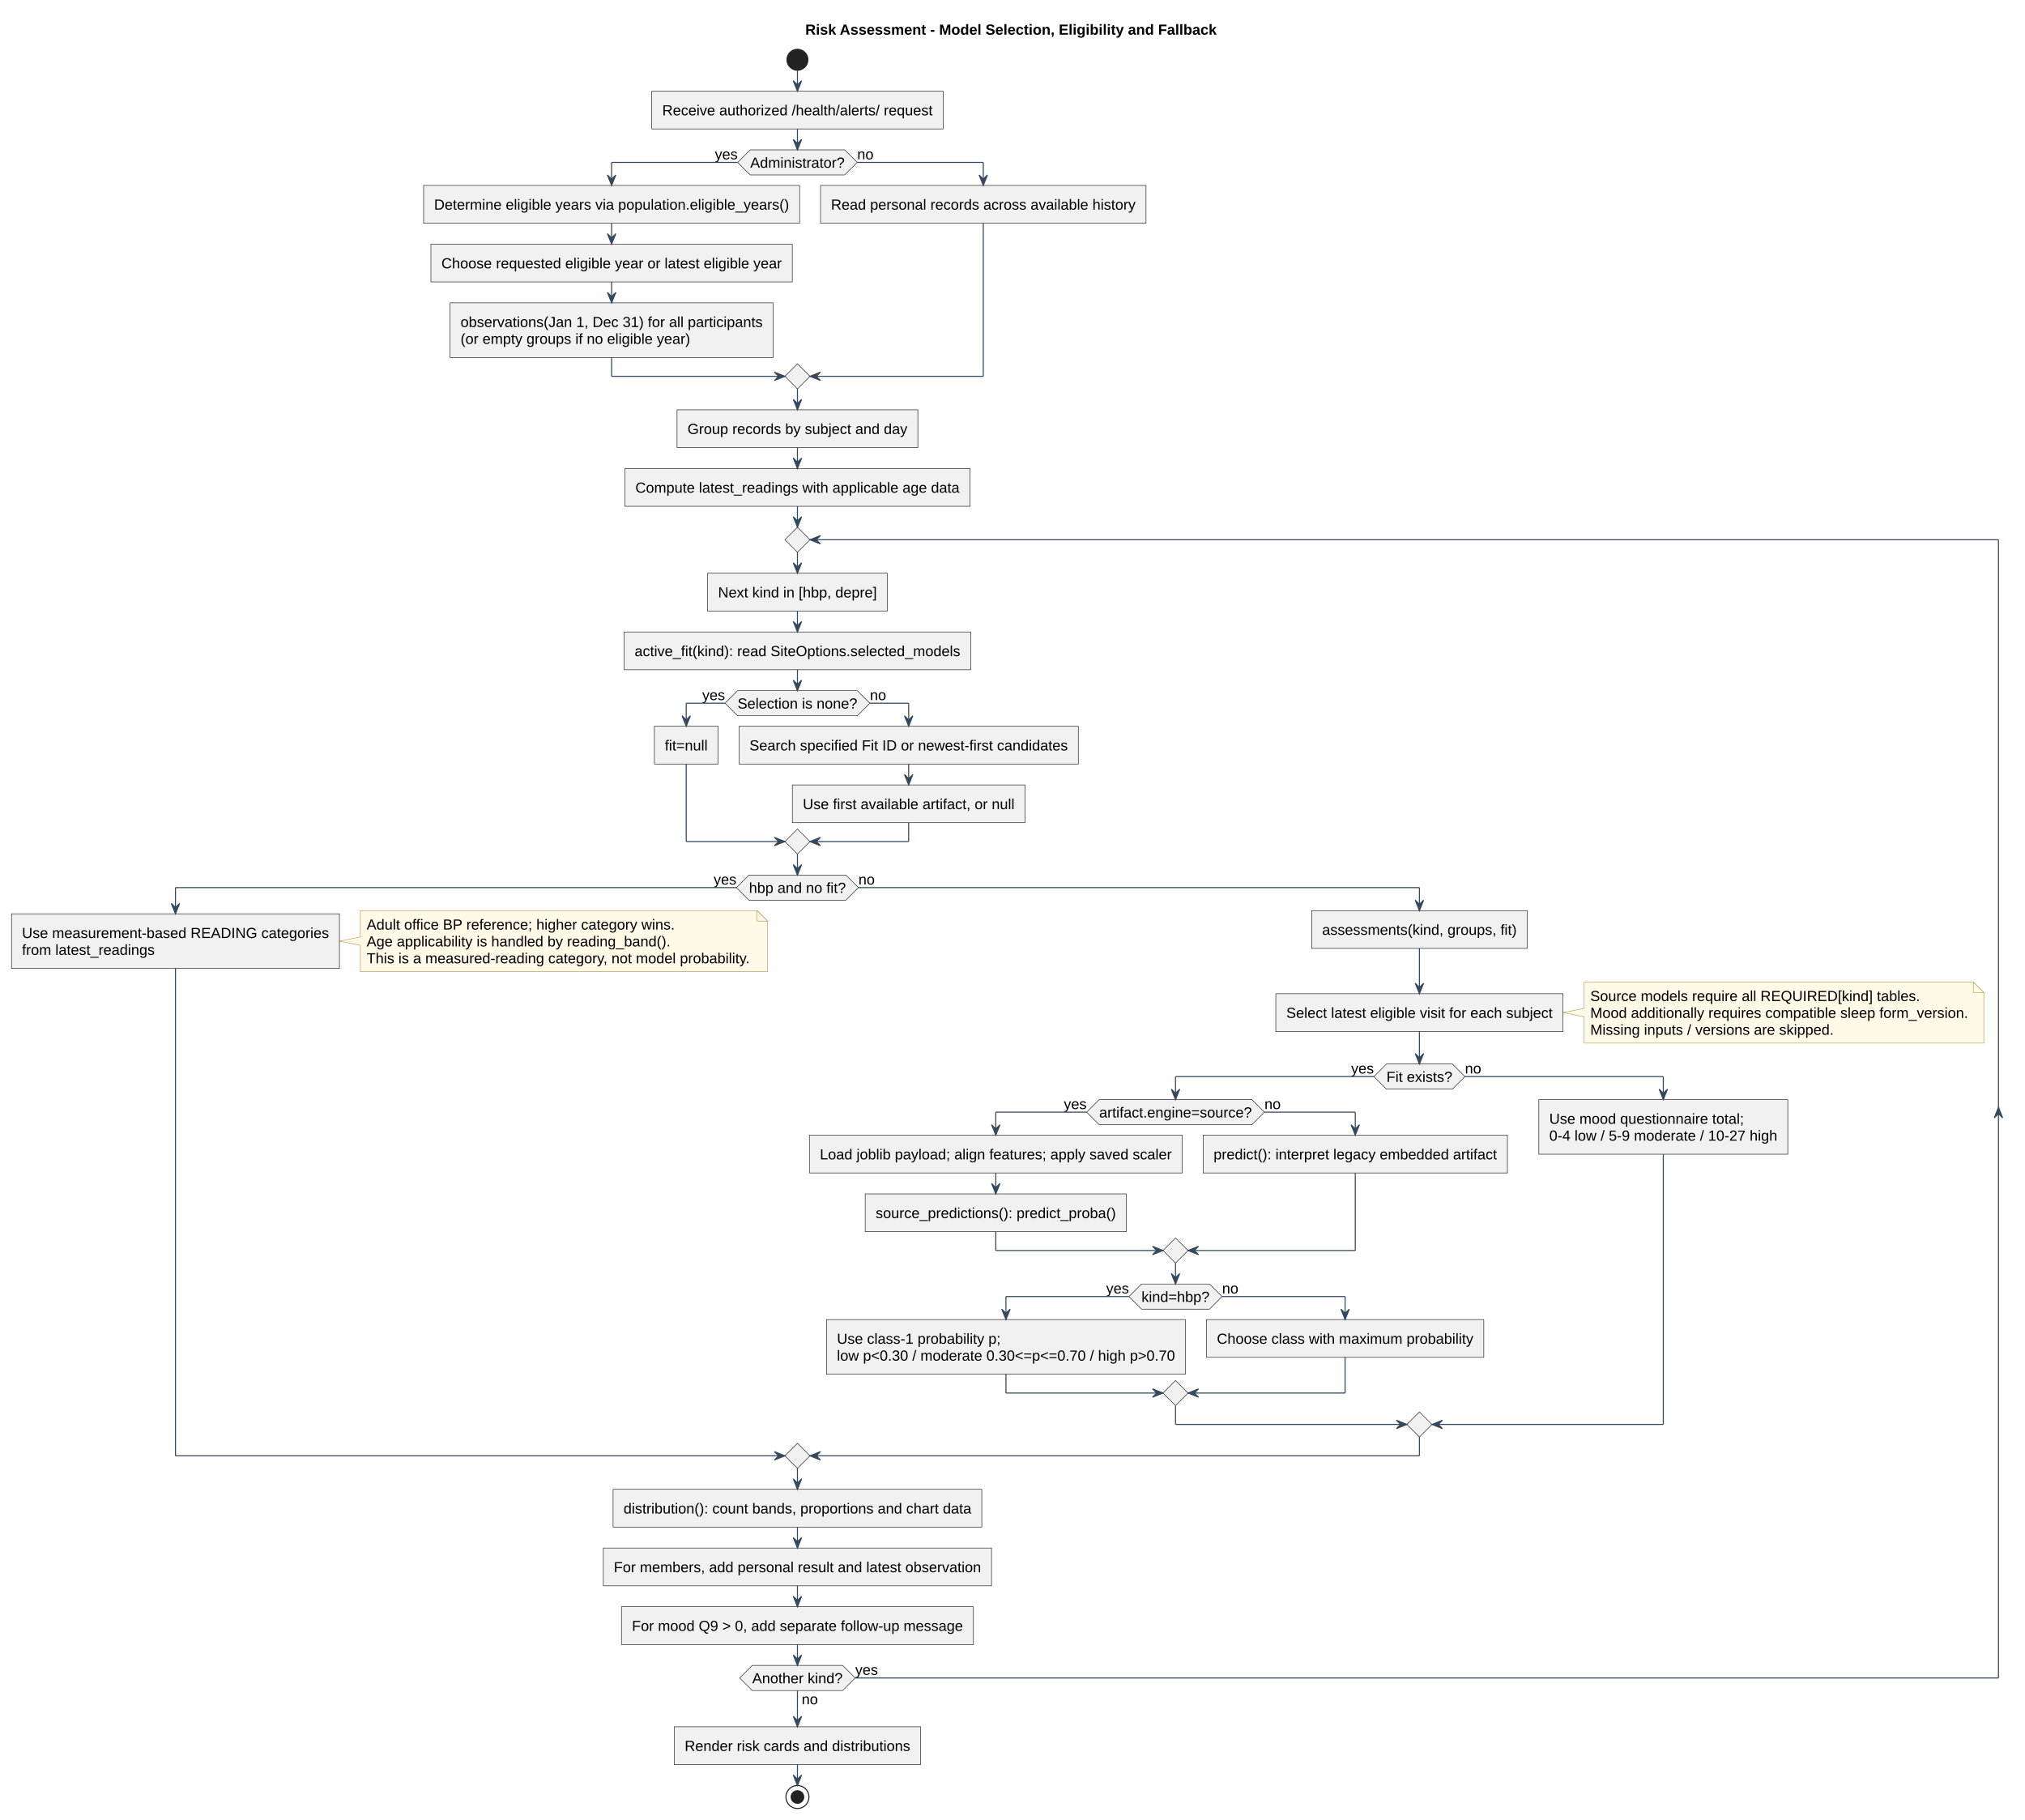
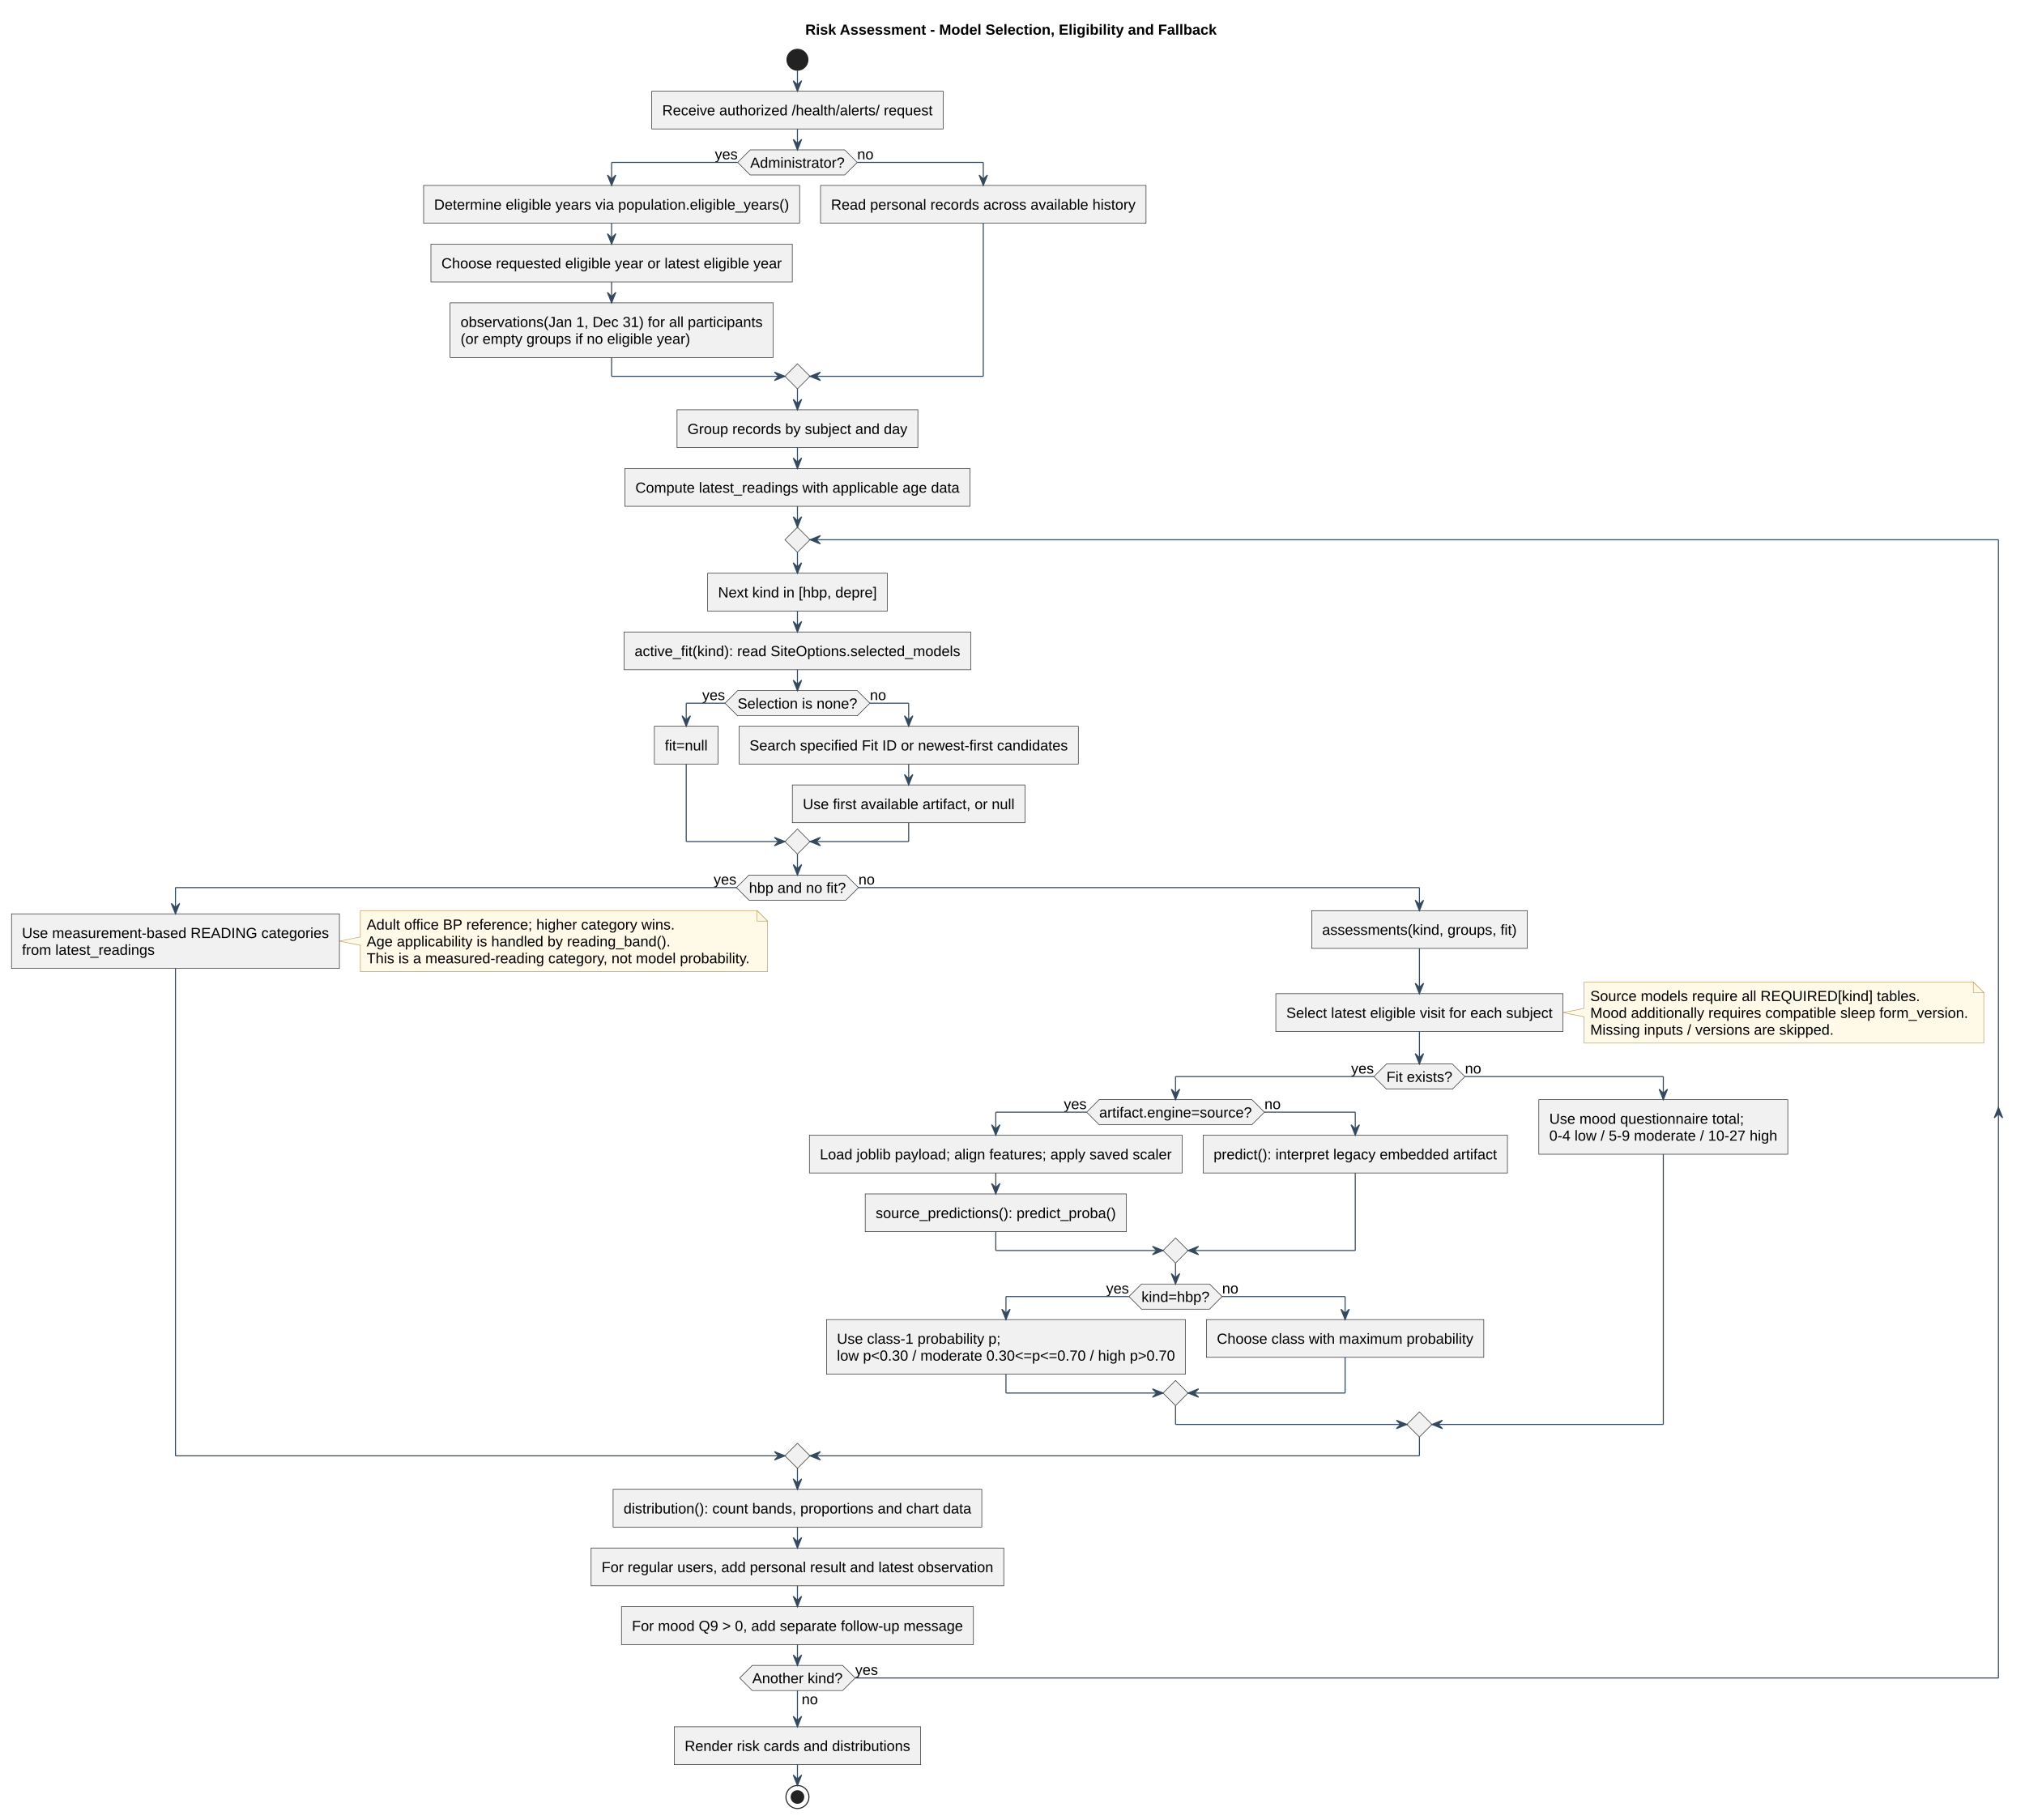
<svg xmlns="http://www.w3.org/2000/svg" contentStyleType="text/css" data-diagram-type="ACTIVITY" height="1739px" preserveAspectRatio="none" style="width:1935px;height:1739px;background:#FFFFFF;" version="1.1" viewBox="0 0 1935 1739" width="1935px" zoomAndPan="magnify">
  <defs />
  <g>
    <g class="title" data-source-line="2">
      <text fill="#000000" font-family="Arial" font-size="14" font-weight="bold" lengthAdjust="spacing" textLength="393.668" x="769.486" y="33.132">Risk Assessment - Model Selection, Eligibility and Fallback</text>
    </g>
    <ellipse cx="762.003" cy="57.099" fill="#222222" rx="10" ry="10" style="stroke:#222222;stroke-width:1;" />
    <rect fill="#F1F1F1" height="36.099" style="stroke:#181818;stroke-width:0.5;" width="278.371" x="622.817" y="87.099" />
    <text fill="#000000" font-family="Arial" font-size="14" lengthAdjust="spacing" textLength="258.371" x="632.817" y="110.231">Receive authorized /health/alerts/ request</text>
    <polygon fill="#F1F1F1" points="716.876,143.197,807.13,143.197,819.13,155.197,807.13,167.197,716.876,167.197,704.876,155.197,716.876,143.197" style="stroke:#181818;stroke-width:0.5;" />
    <text fill="#000000" font-family="Arial" font-size="14" lengthAdjust="spacing" textLength="90.255" x="716.876" y="160.28">Administrator?</text>
    <text fill="#000000" font-family="Arial" font-size="14" lengthAdjust="spacing" textLength="21.786" x="683.09" y="152.231">yes</text>
    <text fill="#000000" font-family="Arial" font-size="14" lengthAdjust="spacing" textLength="15.572" x="819.13" y="152.231">no</text>
    <rect fill="#F1F1F1" height="36.099" style="stroke:#181818;stroke-width:0.5;" width="359.288" x="404.779" y="177.197" />
    <text fill="#000000" font-family="Arial" font-size="14" lengthAdjust="spacing" textLength="339.288" x="414.779" y="200.329">Determine eligible years via population.eligible_years()</text>
    <rect fill="#F1F1F1" height="36.099" style="stroke:#181818;stroke-width:0.5;" width="345.302" x="411.772" y="233.296" />
    <text fill="#000000" font-family="Arial" font-size="14" lengthAdjust="spacing" textLength="325.302" x="421.772" y="256.428">Choose requested eligible year or latest eligible year</text>
    <rect fill="#F1F1F1" height="52.197" style="stroke:#181818;stroke-width:0.5;" width="308.695" x="430.075" y="289.394" />
    <text fill="#000000" font-family="Arial" font-size="14" lengthAdjust="spacing" textLength="288.695" x="440.075" y="312.526">observations(Jan 1, Dec 31) for all participants</text>
    <text fill="#000000" font-family="Arial" font-size="14" lengthAdjust="spacing" textLength="219.434" x="440.075" y="328.625">(or empty groups if no eligible year)</text>
    <rect fill="#F1F1F1" height="36.099" style="stroke:#181818;stroke-width:0.5;" width="311.033" x="784.067" y="177.197" />
    <text fill="#000000" font-family="Arial" font-size="14" lengthAdjust="spacing" textLength="291.033" x="794.067" y="200.329">Read personal records across available history</text>
    <polygon fill="#F1F1F1" points="762.003,347.592,774.003,359.592,762.003,371.592,750.003,359.592,762.003,347.592" style="stroke:#181818;stroke-width:0.5;" />
    <rect fill="#F1F1F1" height="36.099" style="stroke:#181818;stroke-width:0.5;" width="230.116" x="646.945" y="391.592" />
    <text fill="#000000" font-family="Arial" font-size="14" lengthAdjust="spacing" textLength="210.116" x="656.945" y="414.724">Group records by subject and day</text>
    <rect fill="#F1F1F1" height="36.099" style="stroke:#181818;stroke-width:0.5;" width="329.757" x="597.125" y="447.69" />
    <text fill="#000000" font-family="Arial" font-size="14" lengthAdjust="spacing" textLength="309.757" x="607.125" y="470.822">Compute latest_readings with applicable age data</text>
    <rect fill="#F1F1F1" height="36.099" style="stroke:#181818;stroke-width:0.5;" width="171.758" x="676.124" y="547.789" />
    <text fill="#000000" font-family="Arial" font-size="14" lengthAdjust="spacing" textLength="151.758" x="686.124" y="570.921">Next kind in [hbp, depre]</text>
    <rect fill="#F1F1F1" height="36.099" style="stroke:#181818;stroke-width:0.5;" width="331.268" x="596.369" y="603.888" />
    <text fill="#000000" font-family="Arial" font-size="14" lengthAdjust="spacing" textLength="311.268" x="606.369" y="627.019">active_fit(kind): read SiteOptions.selected_models</text>
    <polygon fill="#F1F1F1" points="704.797,659.986,819.21,659.986,831.21,671.986,819.21,683.986,704.797,683.986,692.797,671.986,704.797,659.986" style="stroke:#181818;stroke-width:0.5;" />
    <text fill="#000000" font-family="Arial" font-size="14" lengthAdjust="spacing" textLength="114.413" x="704.797" y="677.069">Selection is none?</text>
    <text fill="#000000" font-family="Arial" font-size="14" lengthAdjust="spacing" textLength="21.786" x="671.01" y="669.019">yes</text>
    <text fill="#000000" font-family="Arial" font-size="14" lengthAdjust="spacing" textLength="15.572" x="831.21" y="669.019">no</text>
    <rect fill="#F1F1F1" height="36.099" style="stroke:#181818;stroke-width:0.5;" width="60.858" x="625.299" y="693.986" />
    <text fill="#000000" font-family="Arial" font-size="14" lengthAdjust="spacing" textLength="40.858" x="635.299" y="717.118">fit=null</text>
    <rect fill="#F1F1F1" height="36.099" style="stroke:#181818;stroke-width:0.5;" width="324.24" x="706.158" y="693.986" />
    <text fill="#000000" font-family="Arial" font-size="14" lengthAdjust="spacing" textLength="304.24" x="716.158" y="717.118">Search specified Fit ID or newest-first candidates</text>
    <rect fill="#F1F1F1" height="36.099" style="stroke:#181818;stroke-width:0.5;" width="222.303" x="757.126" y="750.085" />
    <text fill="#000000" font-family="Arial" font-size="14" lengthAdjust="spacing" textLength="202.303" x="767.126" y="773.217">Use first available artifact, or null</text>
    <polygon fill="#F1F1F1" points="762.003,792.184,774.003,804.184,762.003,816.184,750.003,804.184,762.003,792.184" style="stroke:#181818;stroke-width:0.5;" />
    <polygon fill="#F1F1F1" points="715.686,836.184,808.32,836.184,820.32,848.184,808.32,860.184,715.686,860.184,703.686,848.184,715.686,836.184" style="stroke:#181818;stroke-width:0.5;" />
    <text fill="#000000" font-family="Arial" font-size="14" lengthAdjust="spacing" textLength="92.634" x="715.686" y="853.266">hbp and no fit?</text>
    <text fill="#000000" font-family="Arial" font-size="14" lengthAdjust="spacing" textLength="21.786" x="681.9" y="845.217">yes</text>
    <text fill="#000000" font-family="Arial" font-size="14" lengthAdjust="spacing" textLength="15.572" x="820.32" y="845.217">no</text>
    <path d="M344.344,870.184 L344.344,895.332 L324.344,899.332 L344.344,903.332 L344.344,928.48 A0,0 0 0 0 344.344,928.48 L733.418,928.48 A0,0 0 0 0 733.418,928.48 L733.418,880.184 L723.418,870.184 L344.344,870.184 A0,0 0 0 0 344.344,870.184" fill="#FFF9E8" style="stroke:#B49A55;stroke-width:0.5;" />
    <path d="M723.418,870.184 L723.418,880.184 L733.418,880.184 L723.418,870.184" fill="#FFF9E8" style="stroke:#B49A55;stroke-width:0.5;" />
    <text fill="#000000" font-family="Arial" font-size="14" lengthAdjust="spacing" textLength="294.93" x="350.344" y="888.315">Adult office BP reference; higher category wins.</text>
    <text fill="#000000" font-family="Arial" font-size="14" lengthAdjust="spacing" textLength="290.302" x="350.344" y="904.414">Age applicability is handled by reading_band().</text>
    <text fill="#000000" font-family="Arial" font-size="14" lengthAdjust="spacing" textLength="368.074" x="350.344" y="920.513">This is a measured-reading category, not model probability.</text>
    <rect fill="#F1F1F1" height="52.197" style="stroke:#181818;stroke-width:0.5;" width="313.344" x="11" y="873.233" />
    <text fill="#000000" font-family="Arial" font-size="14" lengthAdjust="spacing" textLength="293.344" x="21" y="896.365">Use measurement-based READING categories</text>
    <text fill="#000000" font-family="Arial" font-size="14" lengthAdjust="spacing" textLength="126.841" x="21" y="912.463">from latest_readings</text>
    <rect fill="#F1F1F1" height="36.099" style="stroke:#181818;stroke-width:0.5;" width="205.958" x="1253.355" y="870.184" />
    <text fill="#000000" font-family="Arial" font-size="14" lengthAdjust="spacing" textLength="185.958" x="1263.355" y="893.315">assessments(kind, groups, fit)</text>
    <path d="M1513.565,938.48 L1513.565,963.627 L1493.565,967.627 L1513.565,971.627 L1513.565,996.775 A0,0 0 0 0 1513.565,996.775 L1895.639,996.775 A0,0 0 0 0 1895.639,996.775 L1895.639,948.48 L1885.639,938.48 L1513.565,938.48 A0,0 0 0 0 1513.565,938.48" fill="#FFF9E8" style="stroke:#B49A55;stroke-width:0.5;" />
    <path d="M1885.639,938.48 L1885.639,948.48 L1895.639,948.48 L1885.639,938.48" fill="#FFF9E8" style="stroke:#B49A55;stroke-width:0.5;" />
    <text fill="#000000" font-family="Arial" font-size="14" lengthAdjust="spacing" textLength="315.13" x="1519.565" y="956.611">Source models require all REQUIRED[kind] tables.</text>
    <text fill="#000000" font-family="Arial" font-size="14" lengthAdjust="spacing" textLength="361.074" x="1519.565" y="972.71">Mood additionally requires compatible sleep form_version.</text>
    <text fill="#000000" font-family="Arial" font-size="14" lengthAdjust="spacing" textLength="232.661" x="1519.565" y="988.809">Missing inputs / versions are skipped.</text>
    <rect fill="#F1F1F1" height="36.099" style="stroke:#181818;stroke-width:0.5;" width="274.461" x="1219.104" y="949.578" />
    <text fill="#000000" font-family="Arial" font-size="14" lengthAdjust="spacing" textLength="254.461" x="1229.104" y="972.71">Select latest eligible visit for each subject</text>
    <polygon fill="#F1F1F1" points="1324.827,1016.775,1387.841,1016.775,1399.841,1028.775,1387.841,1040.775,1324.827,1040.775,1312.827,1028.775,1324.827,1016.775" style="stroke:#181818;stroke-width:0.5;" />
    <text fill="#000000" font-family="Arial" font-size="14" lengthAdjust="spacing" textLength="63.014" x="1324.827" y="1033.858">Fit exists?</text>
    <text fill="#000000" font-family="Arial" font-size="14" lengthAdjust="spacing" textLength="21.786" x="1291.041" y="1025.809">yes</text>
    <text fill="#000000" font-family="Arial" font-size="14" lengthAdjust="spacing" textLength="15.572" x="1399.841" y="1025.809">no</text>
    <polygon fill="#F1F1F1" points="1050.318,1050.775,1196.245,1050.775,1208.245,1062.775,1196.245,1074.775,1050.318,1074.775,1038.318,1062.775,1050.318,1050.775" style="stroke:#181818;stroke-width:0.5;" />
    <text fill="#000000" font-family="Arial" font-size="14" lengthAdjust="spacing" textLength="145.927" x="1050.318" y="1067.858">artifact.engine=source?</text>
    <text fill="#000000" font-family="Arial" font-size="14" lengthAdjust="spacing" textLength="21.786" x="1016.532" y="1059.809">yes</text>
    <text fill="#000000" font-family="Arial" font-size="14" lengthAdjust="spacing" textLength="15.572" x="1208.245" y="1059.809">no</text>
    <rect fill="#F1F1F1" height="36.099" style="stroke:#181818;stroke-width:0.5;" width="356.219" x="773.418" y="1084.775" />
    <text fill="#000000" font-family="Arial" font-size="14" lengthAdjust="spacing" textLength="336.219" x="783.418" y="1107.907">Load joblib payload; align features; apply saved scaler</text>
    <rect fill="#F1F1F1" height="36.099" style="stroke:#181818;stroke-width:0.5;" width="249.551" x="826.752" y="1140.874" />
    <text fill="#000000" font-family="Arial" font-size="14" lengthAdjust="spacing" textLength="229.551" x="836.752" y="1164.006">source_predictions(): predict_proba()</text>
    <rect fill="#F1F1F1" height="36.099" style="stroke:#181818;stroke-width:0.5;" width="290.799" x="1149.637" y="1084.775" />
    <text fill="#000000" font-family="Arial" font-size="14" lengthAdjust="spacing" textLength="270.799" x="1159.637" y="1107.907">predict(): interpret legacy embedded artifact</text>
    <polygon fill="#F1F1F1" points="1123.282,1182.973,1135.282,1194.973,1123.282,1206.973,1111.282,1194.973,1123.282,1182.973" style="stroke:#181818;stroke-width:0.5;" />
    <polygon fill="#F1F1F1" points="1090.78,1226.973,1155.783,1226.973,1167.783,1238.973,1155.783,1250.973,1090.78,1250.973,1078.78,1238.973,1090.78,1226.973" style="stroke:#181818;stroke-width:0.5;" />
    <text fill="#000000" font-family="Arial" font-size="14" lengthAdjust="spacing" textLength="65.003" x="1090.78" y="1244.055">kind=hbp?</text>
    <text fill="#000000" font-family="Arial" font-size="14" lengthAdjust="spacing" textLength="21.786" x="1056.994" y="1236.006">yes</text>
    <text fill="#000000" font-family="Arial" font-size="14" lengthAdjust="spacing" textLength="15.572" x="1167.783" y="1236.006">no</text>
    <rect fill="#F1F1F1" height="52.197" style="stroke:#181818;stroke-width:0.5;" width="343.032" x="789.735" y="1260.973" />
    <text fill="#000000" font-family="Arial" font-size="14" lengthAdjust="spacing" textLength="156.399" x="799.735" y="1284.104">Use class-1 probability p;</text>
    <text fill="#000000" font-family="Arial" font-size="14" lengthAdjust="spacing" textLength="323.032" x="799.735" y="1300.203">low p&lt;0.30 / moderate 0.30&lt;=p&lt;=0.70 / high p&gt;0.70</text>
    <rect fill="#F1F1F1" height="36.099" style="stroke:#181818;stroke-width:0.5;" width="265.089" x="1152.768" y="1260.973" />
    <text fill="#000000" font-family="Arial" font-size="14" lengthAdjust="spacing" textLength="245.089" x="1162.768" y="1284.104">Choose class with maximum probability</text>
    <polygon fill="#F1F1F1" points="1123.282,1319.17,1135.282,1331.17,1123.282,1343.17,1111.282,1331.17,1123.282,1319.17" style="stroke:#181818;stroke-width:0.5;" />
    <rect fill="#F1F1F1" height="52.197" style="stroke:#181818;stroke-width:0.5;" width="237.902" x="1470.436" y="1050.775" />
    <text fill="#000000" font-family="Arial" font-size="14" lengthAdjust="spacing" textLength="185.999" x="1480.436" y="1073.907">Use mood questionnaire total;</text>
    <text fill="#000000" font-family="Arial" font-size="14" lengthAdjust="spacing" textLength="217.902" x="1480.436" y="1090.006">0-4 low / 5-9 moderate / 10-27 high</text>
    <polygon fill="#F1F1F1" points="1356.334,1349.17,1368.334,1361.17,1356.334,1373.17,1344.334,1361.17,1356.334,1349.17" style="stroke:#181818;stroke-width:0.5;" />
    <polygon fill="#F1F1F1" points="762.003,1379.17,774.003,1391.17,762.003,1403.17,750.003,1391.17,762.003,1379.17" style="stroke:#181818;stroke-width:0.5;" />
    <rect fill="#F1F1F1" height="36.099" style="stroke:#181818;stroke-width:0.5;" width="352.309" x="585.849" y="1423.17" />
    <text fill="#000000" font-family="Arial" font-size="14" lengthAdjust="spacing" textLength="332.309" x="595.849" y="1446.302">distribution(): count bands, proportions and chart data</text>
-     <rect fill="#F1F1F1" height="36.099" style="stroke:#181818;stroke-width:0.5;" width="370.957" x="576.524" y="1479.269" />
-     <text fill="#000000" font-family="Arial" font-size="14" lengthAdjust="spacing" textLength="350.957" x="586.524" y="1502.4">For members, add personal result and latest observation</text>
+     <rect fill="#F1F1F1" height="36.099" style="stroke:#181818;stroke-width:0.5;" width="394.315" x="564.845" y="1479.269" />
+     <text fill="#000000" font-family="Arial" font-size="14" lengthAdjust="spacing" textLength="374.315" x="574.845" y="1502.4">For regular users, add personal result and latest observation</text>
    <rect fill="#F1F1F1" height="36.099" style="stroke:#181818;stroke-width:0.5;" width="336.34" x="593.833" y="1535.367" />
    <text fill="#000000" font-family="Arial" font-size="14" lengthAdjust="spacing" textLength="316.34" x="603.833" y="1558.499">For mood Q9 &gt; 0, add separate follow-up message</text>
    <polygon fill="#F1F1F1" points="762.003,503.789,774.003,515.789,762.003,527.789,750.003,515.789,762.003,503.789" style="stroke:#181818;stroke-width:0.5;" />
    <polygon fill="#F1F1F1" points="718.807,1591.466,805.199,1591.466,817.199,1603.466,805.199,1615.466,718.807,1615.466,706.807,1603.466,718.807,1591.466" style="stroke:#181818;stroke-width:0.5;" />
    <text fill="#000000" font-family="Arial" font-size="14" lengthAdjust="spacing" textLength="15.572" x="766.003" y="1628.598">no</text>
    <text fill="#000000" font-family="Arial" font-size="14" lengthAdjust="spacing" textLength="86.393" x="718.807" y="1608.548">Another kind?</text>
    <text fill="#000000" font-family="Arial" font-size="14" lengthAdjust="spacing" textLength="21.786" x="817.199" y="1600.499">yes</text>
    <rect fill="#F1F1F1" height="36.099" style="stroke:#181818;stroke-width:0.5;" width="235.544" x="644.231" y="1650.098" />
    <text fill="#000000" font-family="Arial" font-size="14" lengthAdjust="spacing" textLength="215.544" x="654.231" y="1673.229">Render risk cards and distributions</text>
    <ellipse cx="762.003" cy="1717.196" fill="none" rx="11" ry="11" style="stroke:#222222;stroke-width:1;" />
    <ellipse cx="762.003" cy="1717.196" fill="#222222" rx="6" ry="6" style="stroke:#222222;stroke-width:1;" />
    <line style="stroke:#34495E;stroke-width:1;" x1="762.003" x2="762.003" y1="67.099" y2="87.099" />
    <polygon fill="#34495E" points="758.003,77.099,762.003,87.099,766.003,77.099,762.003,81.099" style="stroke:#34495E;stroke-width:1;" />
    <line style="stroke:#34495E;stroke-width:1;" x1="584.423" x2="584.423" y1="213.296" y2="233.296" />
    <polygon fill="#34495E" points="580.423,223.296,584.423,233.296,588.423,223.296,584.423,227.296" style="stroke:#34495E;stroke-width:1;" />
    <line style="stroke:#34495E;stroke-width:1;" x1="584.423" x2="584.423" y1="269.394" y2="289.394" />
    <polygon fill="#34495E" points="580.423,279.394,584.423,289.394,588.423,279.394,584.423,283.394" style="stroke:#34495E;stroke-width:1;" />
    <line style="stroke:#34495E;stroke-width:1;" x1="704.876" x2="584.423" y1="155.197" y2="155.197" />
    <line style="stroke:#34495E;stroke-width:1;" x1="584.423" x2="584.423" y1="155.197" y2="177.197" />
    <polygon fill="#34495E" points="580.423,167.197,584.423,177.197,588.423,167.197,584.423,171.197" style="stroke:#34495E;stroke-width:1;" />
    <line style="stroke:#34495E;stroke-width:1;" x1="819.13" x2="939.583" y1="155.197" y2="155.197" />
    <line style="stroke:#34495E;stroke-width:1;" x1="939.583" x2="939.583" y1="155.197" y2="177.197" />
    <polygon fill="#34495E" points="935.583,167.197,939.583,177.197,943.583,167.197,939.583,171.197" style="stroke:#34495E;stroke-width:1;" />
    <line style="stroke:#34495E;stroke-width:1;" x1="584.423" x2="584.423" y1="341.592" y2="359.592" />
    <line style="stroke:#34495E;stroke-width:1;" x1="584.423" x2="750.003" y1="359.592" y2="359.592" />
    <polygon fill="#34495E" points="740.003,355.592,750.003,359.592,740.003,363.592,744.003,359.592" style="stroke:#34495E;stroke-width:1;" />
    <line style="stroke:#34495E;stroke-width:1;" x1="939.583" x2="939.583" y1="213.296" y2="359.592" />
    <line style="stroke:#34495E;stroke-width:1;" x1="939.583" x2="774.003" y1="359.592" y2="359.592" />
    <polygon fill="#34495E" points="784.003,355.592,774.003,359.592,784.003,363.592,780.003,359.592" style="stroke:#34495E;stroke-width:1;" />
    <line style="stroke:#34495E;stroke-width:1;" x1="762.003" x2="762.003" y1="123.197" y2="143.197" />
    <polygon fill="#34495E" points="758.003,133.197,762.003,143.197,766.003,133.197,762.003,137.197" style="stroke:#34495E;stroke-width:1;" />
    <line style="stroke:#34495E;stroke-width:1;" x1="762.003" x2="762.003" y1="371.592" y2="391.592" />
    <polygon fill="#34495E" points="758.003,381.592,762.003,391.592,766.003,381.592,762.003,385.592" style="stroke:#34495E;stroke-width:1;" />
    <line style="stroke:#34495E;stroke-width:1;" x1="762.003" x2="762.003" y1="427.69" y2="447.69" />
    <polygon fill="#34495E" points="758.003,437.69,762.003,447.69,766.003,437.69,762.003,441.69" style="stroke:#34495E;stroke-width:1;" />
    <line style="stroke:#34495E;stroke-width:1;" x1="762.003" x2="762.003" y1="583.888" y2="603.888" />
    <polygon fill="#34495E" points="758.003,593.888,762.003,603.888,766.003,593.888,762.003,597.888" style="stroke:#34495E;stroke-width:1;" />
    <line style="stroke:#34495E;stroke-width:1;" x1="868.278" x2="868.278" y1="730.085" y2="750.085" />
    <polygon fill="#34495E" points="864.278,740.085,868.278,750.085,872.278,740.085,868.278,744.085" style="stroke:#34495E;stroke-width:1;" />
    <line style="stroke:#34495E;stroke-width:1;" x1="692.797" x2="655.728" y1="671.986" y2="671.986" />
    <line style="stroke:#34495E;stroke-width:1;" x1="655.728" x2="655.728" y1="671.986" y2="693.986" />
    <polygon fill="#34495E" points="651.728,683.986,655.728,693.986,659.728,683.986,655.728,687.986" style="stroke:#34495E;stroke-width:1;" />
    <line style="stroke:#34495E;stroke-width:1;" x1="831.21" x2="868.278" y1="671.986" y2="671.986" />
    <line style="stroke:#34495E;stroke-width:1;" x1="868.278" x2="868.278" y1="671.986" y2="693.986" />
    <polygon fill="#34495E" points="864.278,683.986,868.278,693.986,872.278,683.986,868.278,687.986" style="stroke:#34495E;stroke-width:1;" />
    <line style="stroke:#34495E;stroke-width:1;" x1="655.728" x2="655.728" y1="730.085" y2="804.184" />
    <line style="stroke:#34495E;stroke-width:1;" x1="655.728" x2="750.003" y1="804.184" y2="804.184" />
    <polygon fill="#34495E" points="740.003,800.184,750.003,804.184,740.003,808.184,744.003,804.184" style="stroke:#34495E;stroke-width:1;" />
    <line style="stroke:#34495E;stroke-width:1;" x1="868.278" x2="868.278" y1="786.184" y2="804.184" />
    <line style="stroke:#34495E;stroke-width:1;" x1="868.278" x2="774.003" y1="804.184" y2="804.184" />
    <polygon fill="#34495E" points="784.003,800.184,774.003,804.184,784.003,808.184,780.003,804.184" style="stroke:#34495E;stroke-width:1;" />
    <line style="stroke:#34495E;stroke-width:1;" x1="762.003" x2="762.003" y1="639.986" y2="659.986" />
    <polygon fill="#34495E" points="758.003,649.986,762.003,659.986,766.003,649.986,762.003,653.986" style="stroke:#34495E;stroke-width:1;" />
    <line style="stroke:#34495E;stroke-width:1;" x1="1356.334" x2="1356.334" y1="906.282" y2="949.578" />
    <polygon fill="#34495E" points="1352.334,939.578,1356.334,949.578,1360.334,939.578,1356.334,943.578" style="stroke:#34495E;stroke-width:1;" />
    <line style="stroke:#34495E;stroke-width:1;" x1="951.527" x2="951.527" y1="1120.874" y2="1140.874" />
    <polygon fill="#34495E" points="947.527,1130.874,951.527,1140.874,955.527,1130.874,951.527,1134.874" style="stroke:#34495E;stroke-width:1;" />
    <line style="stroke:#34495E;stroke-width:1;" x1="1038.318" x2="951.527" y1="1062.775" y2="1062.775" />
    <line style="stroke:#34495E;stroke-width:1;" x1="951.527" x2="951.527" y1="1062.775" y2="1084.775" />
    <polygon fill="#34495E" points="947.527,1074.775,951.527,1084.775,955.527,1074.775,951.527,1078.775" style="stroke:#34495E;stroke-width:1;" />
    <line style="stroke:#34495E;stroke-width:1;" x1="1208.245" x2="1295.036" y1="1062.775" y2="1062.775" />
    <line style="stroke:#34495E;stroke-width:1;" x1="1295.036" x2="1295.036" y1="1062.775" y2="1084.775" />
    <polygon fill="#34495E" points="1291.036,1074.775,1295.036,1084.775,1299.036,1074.775,1295.036,1078.775" style="stroke:#34495E;stroke-width:1;" />
    <line style="stroke:#34495E;stroke-width:1;" x1="951.527" x2="951.527" y1="1176.973" y2="1194.973" />
    <line style="stroke:#34495E;stroke-width:1;" x1="951.527" x2="1111.282" y1="1194.973" y2="1194.973" />
    <polygon fill="#34495E" points="1101.282,1190.973,1111.282,1194.973,1101.282,1198.973,1105.282,1194.973" style="stroke:#34495E;stroke-width:1;" />
    <line style="stroke:#34495E;stroke-width:1;" x1="1295.036" x2="1295.036" y1="1120.874" y2="1194.973" />
    <line style="stroke:#34495E;stroke-width:1;" x1="1295.036" x2="1135.282" y1="1194.973" y2="1194.973" />
    <polygon fill="#34495E" points="1145.282,1190.973,1135.282,1194.973,1145.282,1198.973,1141.282,1194.973" style="stroke:#34495E;stroke-width:1;" />
    <line style="stroke:#34495E;stroke-width:1;" x1="1078.78" x2="961.251" y1="1238.973" y2="1238.973" />
    <line style="stroke:#34495E;stroke-width:1;" x1="961.251" x2="961.251" y1="1238.973" y2="1260.973" />
    <polygon fill="#34495E" points="957.251,1250.973,961.251,1260.973,965.251,1250.973,961.251,1254.973" style="stroke:#34495E;stroke-width:1;" />
    <line style="stroke:#34495E;stroke-width:1;" x1="1167.783" x2="1285.312" y1="1238.973" y2="1238.973" />
    <line style="stroke:#34495E;stroke-width:1;" x1="1285.312" x2="1285.312" y1="1238.973" y2="1260.973" />
    <polygon fill="#34495E" points="1281.312,1250.973,1285.312,1260.973,1289.312,1250.973,1285.312,1254.973" style="stroke:#34495E;stroke-width:1;" />
    <line style="stroke:#34495E;stroke-width:1;" x1="961.251" x2="961.251" y1="1313.17" y2="1331.17" />
    <line style="stroke:#34495E;stroke-width:1;" x1="961.251" x2="1111.282" y1="1331.17" y2="1331.17" />
    <polygon fill="#34495E" points="1101.282,1327.17,1111.282,1331.17,1101.282,1335.17,1105.282,1331.17" style="stroke:#34495E;stroke-width:1;" />
    <line style="stroke:#34495E;stroke-width:1;" x1="1285.312" x2="1285.312" y1="1297.071" y2="1331.17" />
    <line style="stroke:#34495E;stroke-width:1;" x1="1285.312" x2="1135.282" y1="1331.17" y2="1331.17" />
    <polygon fill="#34495E" points="1145.282,1327.17,1135.282,1331.17,1145.282,1335.17,1141.282,1331.17" style="stroke:#34495E;stroke-width:1;" />
    <line style="stroke:#34495E;stroke-width:1;" x1="1123.282" x2="1123.282" y1="1206.973" y2="1226.973" />
    <polygon fill="#34495E" points="1119.282,1216.973,1123.282,1226.973,1127.282,1216.973,1123.282,1220.973" style="stroke:#34495E;stroke-width:1;" />
    <line style="stroke:#34495E;stroke-width:1;" x1="1312.827" x2="1123.282" y1="1028.775" y2="1028.775" />
    <line style="stroke:#34495E;stroke-width:1;" x1="1123.282" x2="1123.282" y1="1028.775" y2="1050.775" />
    <polygon fill="#34495E" points="1119.282,1040.775,1123.282,1050.775,1127.282,1040.775,1123.282,1044.775" style="stroke:#34495E;stroke-width:1;" />
    <line style="stroke:#34495E;stroke-width:1;" x1="1399.841" x2="1589.387" y1="1028.775" y2="1028.775" />
    <line style="stroke:#34495E;stroke-width:1;" x1="1589.387" x2="1589.387" y1="1028.775" y2="1050.775" />
    <polygon fill="#34495E" points="1585.387,1040.775,1589.387,1050.775,1593.387,1040.775,1589.387,1044.775" style="stroke:#34495E;stroke-width:1;" />
    <line style="stroke:#34495E;stroke-width:1;" x1="1123.282" x2="1123.282" y1="1343.17" y2="1361.17" />
    <line style="stroke:#34495E;stroke-width:1;" x1="1123.282" x2="1344.334" y1="1361.17" y2="1361.17" />
    <polygon fill="#34495E" points="1334.334,1357.17,1344.334,1361.17,1334.334,1365.17,1338.334,1361.17" style="stroke:#34495E;stroke-width:1;" />
    <line style="stroke:#34495E;stroke-width:1;" x1="1589.387" x2="1589.387" y1="1102.973" y2="1361.17" />
    <line style="stroke:#34495E;stroke-width:1;" x1="1589.387" x2="1368.334" y1="1361.17" y2="1361.17" />
    <polygon fill="#34495E" points="1378.334,1357.17,1368.334,1361.17,1378.334,1365.17,1374.334,1361.17" style="stroke:#34495E;stroke-width:1;" />
    <line style="stroke:#34495E;stroke-width:1;" x1="1356.334" x2="1356.334" y1="985.677" y2="1016.775" />
    <polygon fill="#34495E" points="1352.334,1006.775,1356.334,1016.775,1360.334,1006.775,1356.334,1010.775" style="stroke:#34495E;stroke-width:1;" />
    <line style="stroke:#34495E;stroke-width:1;" x1="703.686" x2="167.672" y1="848.184" y2="848.184" />
    <line style="stroke:#34495E;stroke-width:1;" x1="167.672" x2="167.672" y1="848.184" y2="873.233" />
    <polygon fill="#34495E" points="163.672,863.233,167.672,873.233,171.672,863.233,167.672,867.233" style="stroke:#34495E;stroke-width:1;" />
    <line style="stroke:#34495E;stroke-width:1;" x1="820.32" x2="1356.334" y1="848.184" y2="848.184" />
    <line style="stroke:#34495E;stroke-width:1;" x1="1356.334" x2="1356.334" y1="848.184" y2="870.184" />
    <polygon fill="#34495E" points="1352.334,860.184,1356.334,870.184,1360.334,860.184,1356.334,864.184" style="stroke:#34495E;stroke-width:1;" />
    <line style="stroke:#34495E;stroke-width:1;" x1="167.672" x2="167.672" y1="925.43" y2="1391.17" />
    <line style="stroke:#34495E;stroke-width:1;" x1="167.672" x2="750.003" y1="1391.17" y2="1391.17" />
    <polygon fill="#34495E" points="740.003,1387.17,750.003,1391.17,740.003,1395.17,744.003,1391.17" style="stroke:#34495E;stroke-width:1;" />
    <line style="stroke:#34495E;stroke-width:1;" x1="1356.334" x2="1356.334" y1="1373.17" y2="1391.17" />
    <line style="stroke:#34495E;stroke-width:1;" x1="1356.334" x2="774.003" y1="1391.17" y2="1391.17" />
    <polygon fill="#34495E" points="784.003,1387.17,774.003,1391.17,784.003,1395.17,780.003,1391.17" style="stroke:#34495E;stroke-width:1;" />
    <line style="stroke:#34495E;stroke-width:1;" x1="762.003" x2="762.003" y1="816.184" y2="836.184" />
    <polygon fill="#34495E" points="758.003,826.184,762.003,836.184,766.003,826.184,762.003,830.184" style="stroke:#34495E;stroke-width:1;" />
    <line style="stroke:#34495E;stroke-width:1;" x1="762.003" x2="762.003" y1="1403.17" y2="1423.17" />
    <polygon fill="#34495E" points="758.003,1413.17,762.003,1423.17,766.003,1413.17,762.003,1417.17" style="stroke:#34495E;stroke-width:1;" />
    <line style="stroke:#34495E;stroke-width:1;" x1="762.003" x2="762.003" y1="1459.269" y2="1479.269" />
    <polygon fill="#34495E" points="758.003,1469.269,762.003,1479.269,766.003,1469.269,762.003,1473.269" style="stroke:#34495E;stroke-width:1;" />
    <line style="stroke:#34495E;stroke-width:1;" x1="762.003" x2="762.003" y1="1515.367" y2="1535.367" />
    <polygon fill="#34495E" points="758.003,1525.367,762.003,1535.367,766.003,1525.367,762.003,1529.367" style="stroke:#34495E;stroke-width:1;" />
    <line style="stroke:#34495E;stroke-width:1;" x1="762.003" x2="762.003" y1="527.789" y2="547.789" />
    <polygon fill="#34495E" points="758.003,537.789,762.003,547.789,766.003,537.789,762.003,541.789" style="stroke:#34495E;stroke-width:1;" />
    <line style="stroke:#34495E;stroke-width:1;" x1="817.199" x2="1909.639" y1="1603.466" y2="1603.466" />
    <polygon fill="#34495E" points="1905.639,1068.226,1909.639,1058.226,1913.639,1068.226,1909.639,1064.226" style="stroke:#34495E;stroke-width:1;" />
    <line style="stroke:#34495E;stroke-width:1;" x1="1909.639" x2="1909.639" y1="515.789" y2="1603.466" />
    <line style="stroke:#34495E;stroke-width:1;" x1="1909.639" x2="774.003" y1="515.789" y2="515.789" />
    <polygon fill="#34495E" points="784.003,511.789,774.003,515.789,784.003,519.789,780.003,515.789" style="stroke:#34495E;stroke-width:1;" />
    <line style="stroke:#34495E;stroke-width:1;" x1="762.003" x2="762.003" y1="1571.466" y2="1591.466" />
    <polygon fill="#34495E" points="758.003,1581.466,762.003,1591.466,766.003,1581.466,762.003,1585.466" style="stroke:#34495E;stroke-width:1;" />
    <line style="stroke:#34495E;stroke-width:1;" x1="762.003" x2="762.003" y1="483.789" y2="503.789" />
    <polygon fill="#34495E" points="758.003,493.789,762.003,503.789,766.003,493.789,762.003,497.789" style="stroke:#34495E;stroke-width:1;" />
    <line style="stroke:#34495E;stroke-width:1;" x1="762.003" x2="762.003" y1="1615.466" y2="1650.098" />
    <polygon fill="#34495E" points="758.003,1640.098,762.003,1650.098,766.003,1640.098,762.003,1644.098" style="stroke:#34495E;stroke-width:1;" />
    <line style="stroke:#34495E;stroke-width:1;" x1="762.003" x2="762.003" y1="1686.196" y2="1706.196" />
    <polygon fill="#34495E" points="758.003,1696.196,762.003,1706.196,766.003,1696.196,762.003,1700.196" style="stroke:#34495E;stroke-width:1;" />
  </g>
</svg>
